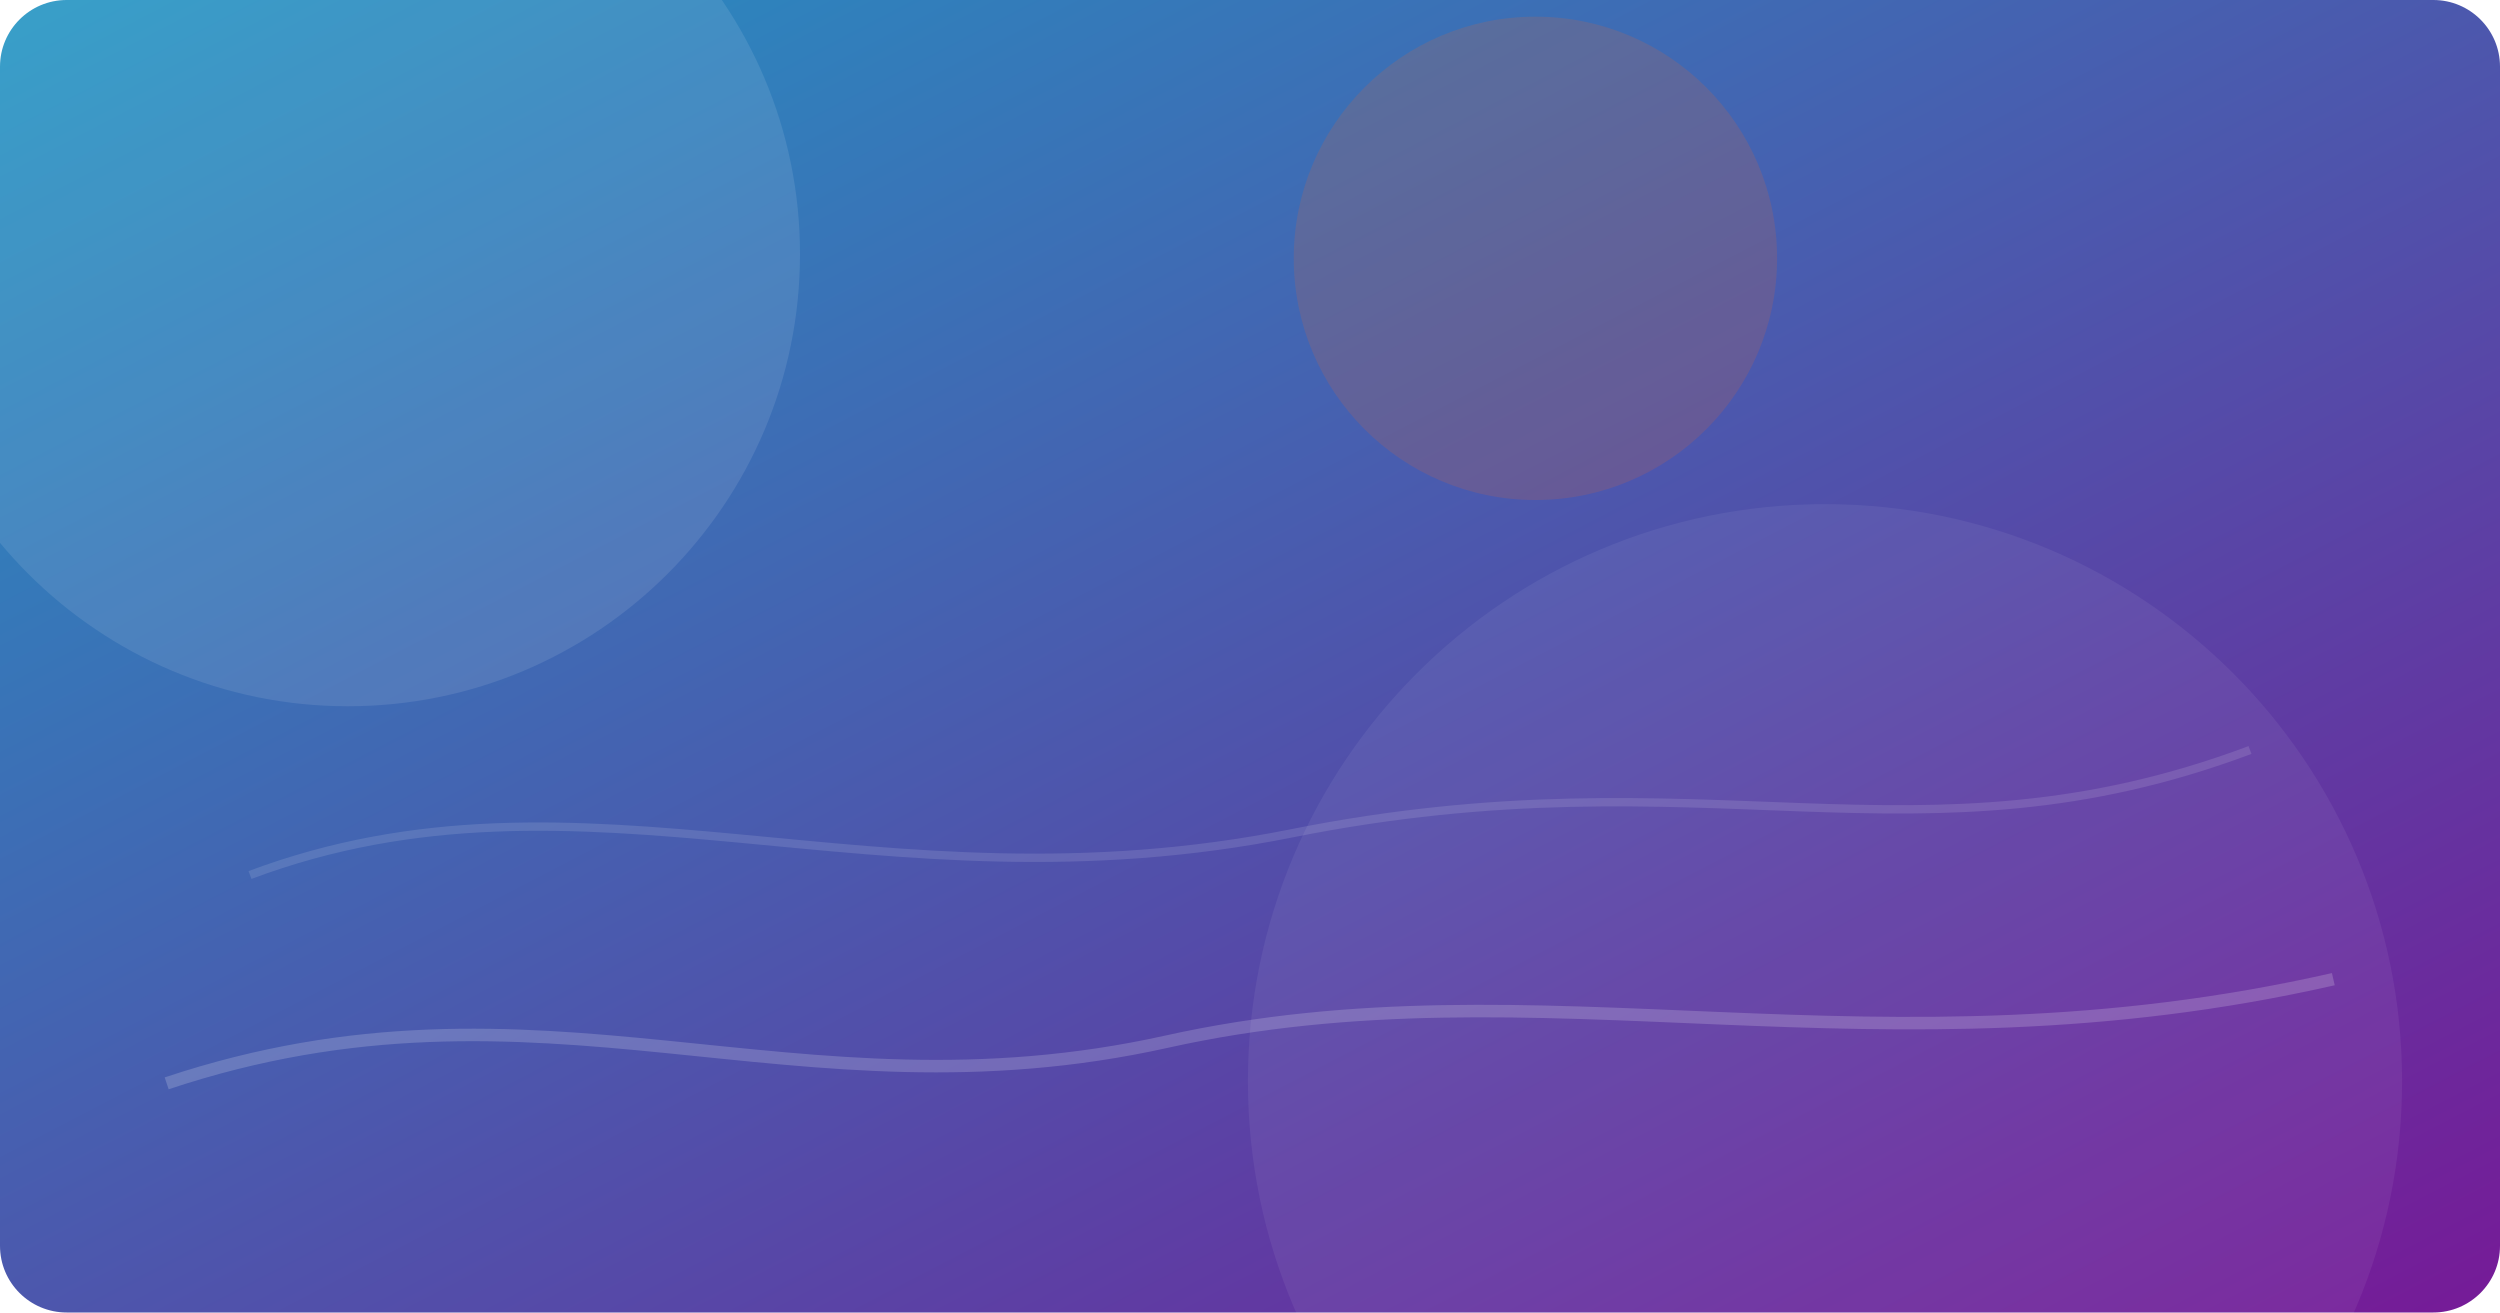
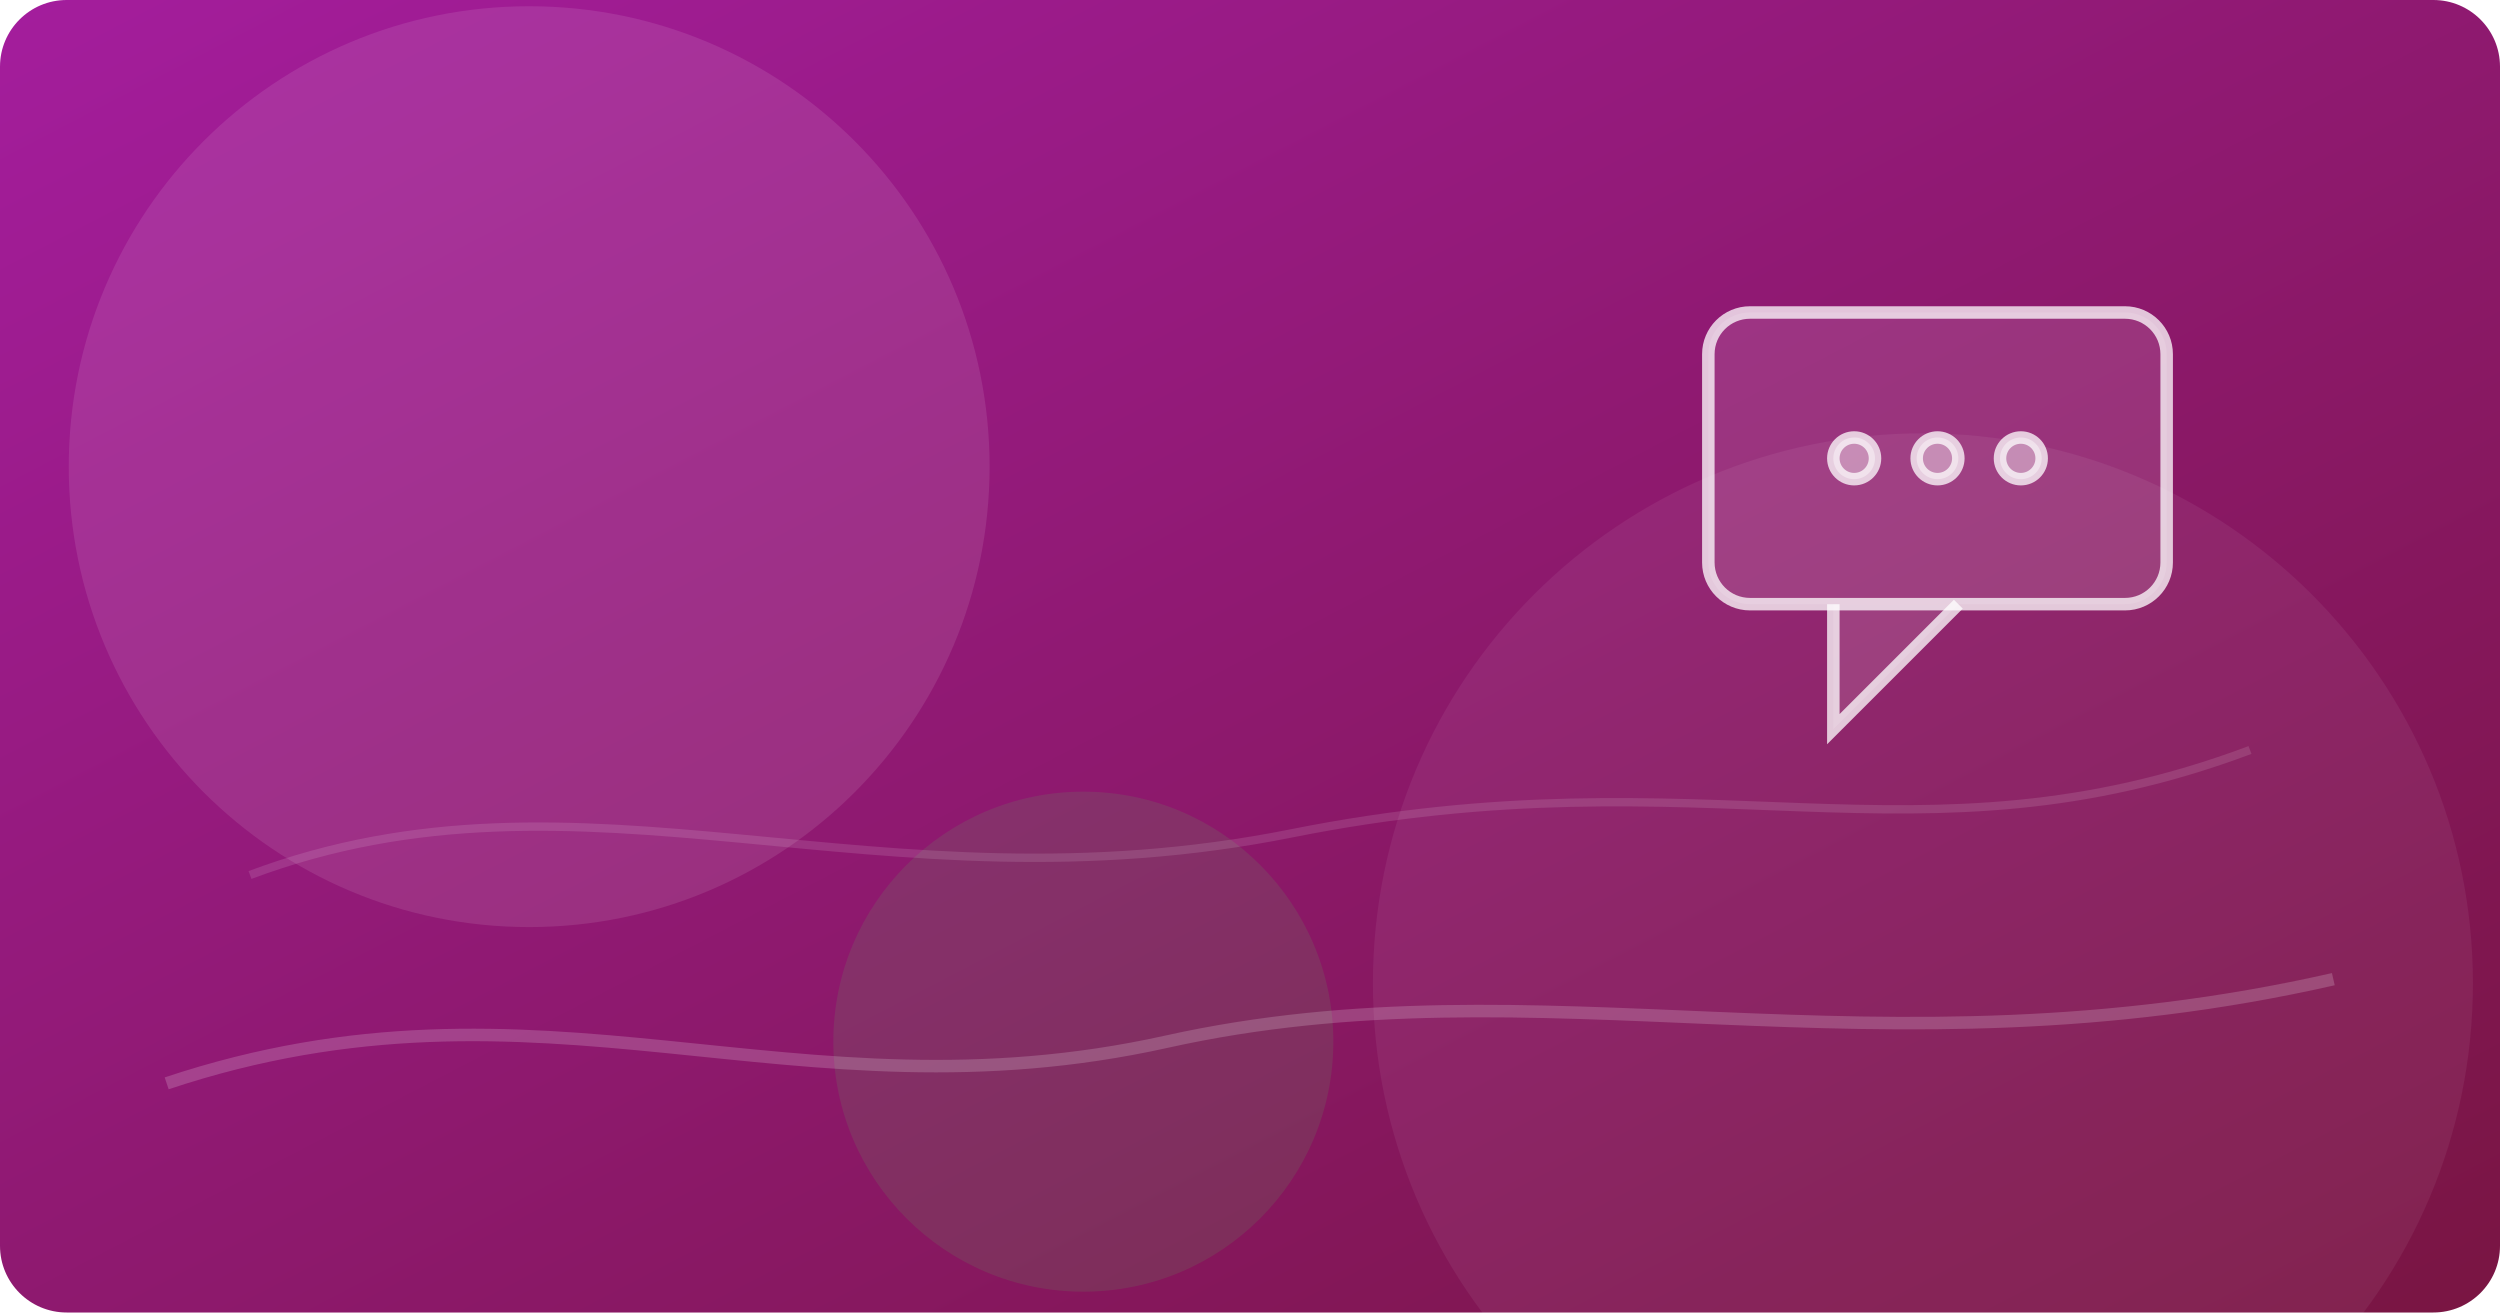
<svg xmlns="http://www.w3.org/2000/svg" width="1200" height="630" viewBox="0 0 1200 630" fill="none">
  <defs>
    <linearGradient id="bg" x1="0" y1="0" x2="1" y2="1">
-       <stop offset="0" stop-color="#2295c3" />
-       <stop offset="1" stop-color="#761a97" />
+       <stop offset="0" stop-color="#a41d9d" />
+       <stop offset="1" stop-color="#791542" />
    </linearGradient>
  </defs>
  <rect width="1200" height="630" rx="32" fill="url(#bg)" />
-   <circle cx="167" cy="122" r="217" fill="rgba(255,255,255,0.10)" />
-   <circle cx="876" cy="519" r="277" fill="rgba(255,255,255,0.06)" />
-   <circle cx="737" cy="124" r="116" fill="#e26636" fill-opacity="0.18" />
+   <circle cx="254" cy="224" r="221" fill="rgba(255,255,255,0.10)" />
+   <circle cx="923" cy="472" r="264" fill="rgba(255,255,255,0.06)" />
+   <circle cx="520" cy="500" r="120" fill="#51e058" fill-opacity="0.12" />
  <path d="M80 520 C 260 460, 380 540, 560 500 S 900 520, 1120 470" stroke="rgba(255,255,255,0.18)" stroke-width="6" fill="none" />
  <path d="M120 420 C 280 360, 420 440, 620 400 S 920 420, 1080 360" stroke="rgba(255,255,255,0.12)" stroke-width="4" fill="none" />
+   <g transform="translate(820 150)" stroke="rgba(255,255,255,0.75)" stroke-width="6" fill="rgba(255,255,255,0.12)">
+     <rect x="0" y="0" width="220" height="140" rx="20" />
+     <path d="M60 140 L60 200 L120 140" fill="rgba(255,255,255,0.12)" />
+     <circle cx="70" cy="70" r="10" fill="rgba(255,255,255,0.4)" />
+     <circle cx="110" cy="70" r="10" fill="rgba(255,255,255,0.4)" />
+     <circle cx="150" cy="70" r="10" fill="rgba(255,255,255,0.4)" />
+   </g>
</svg>
